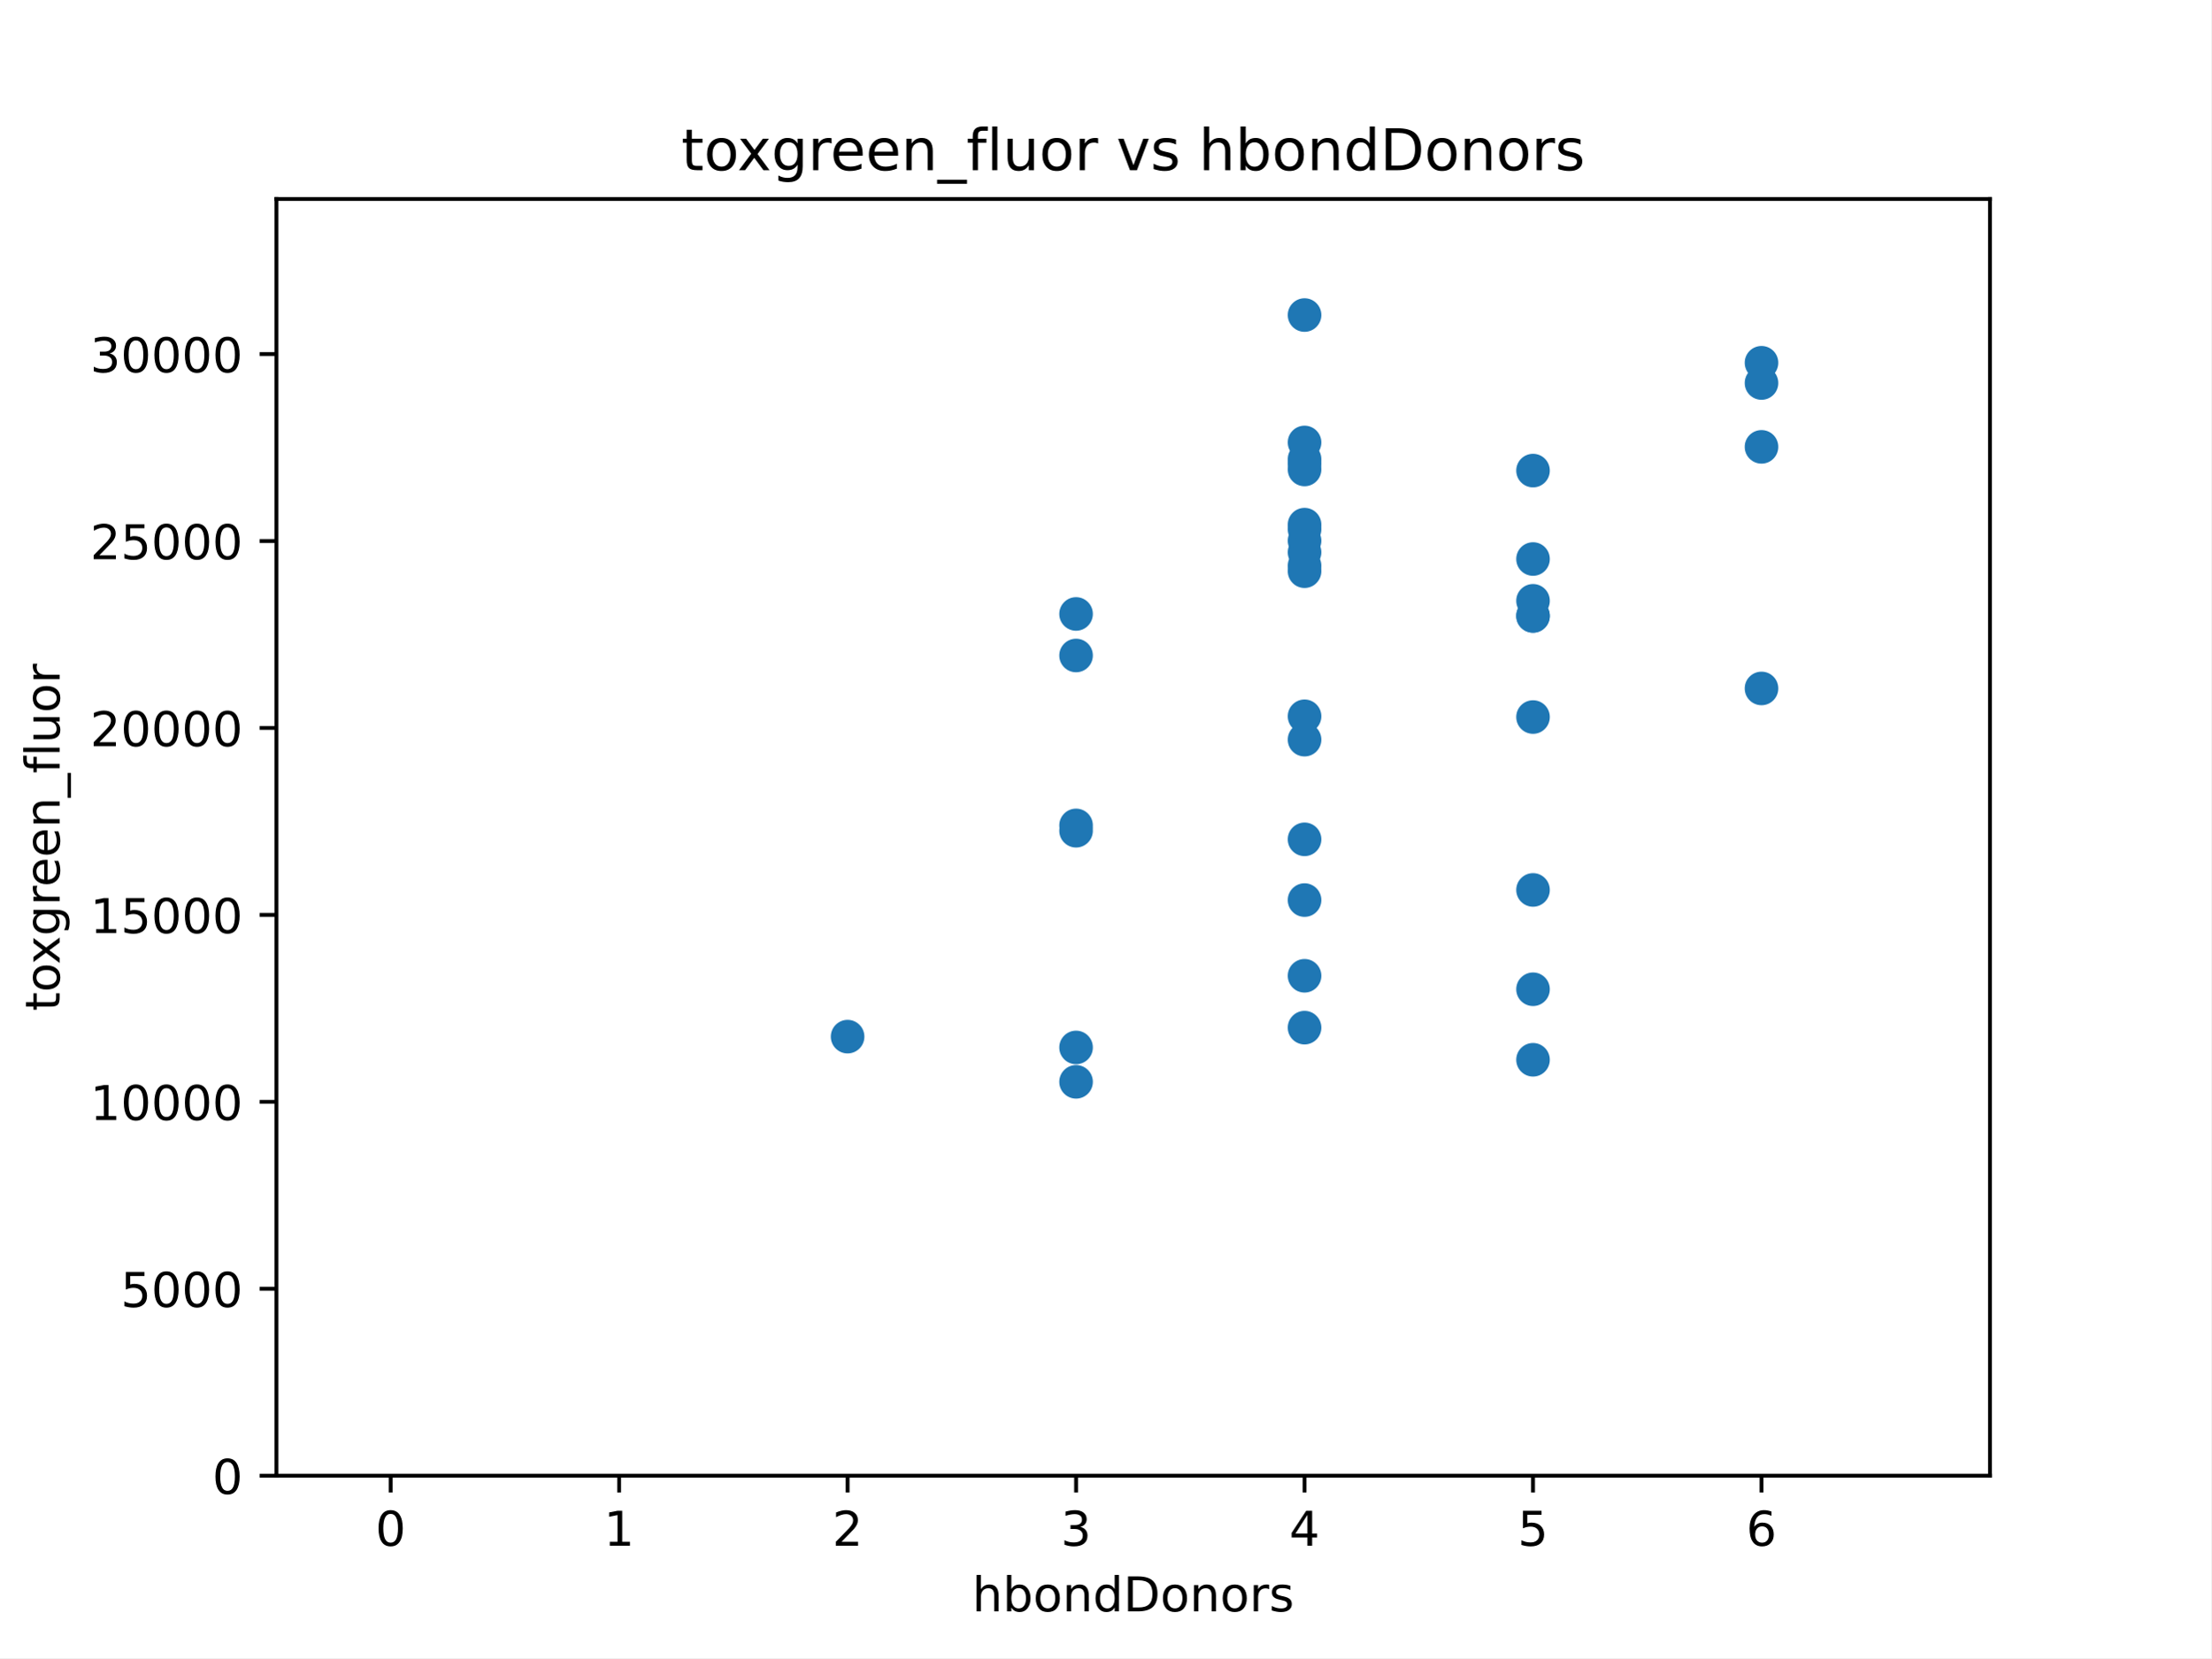
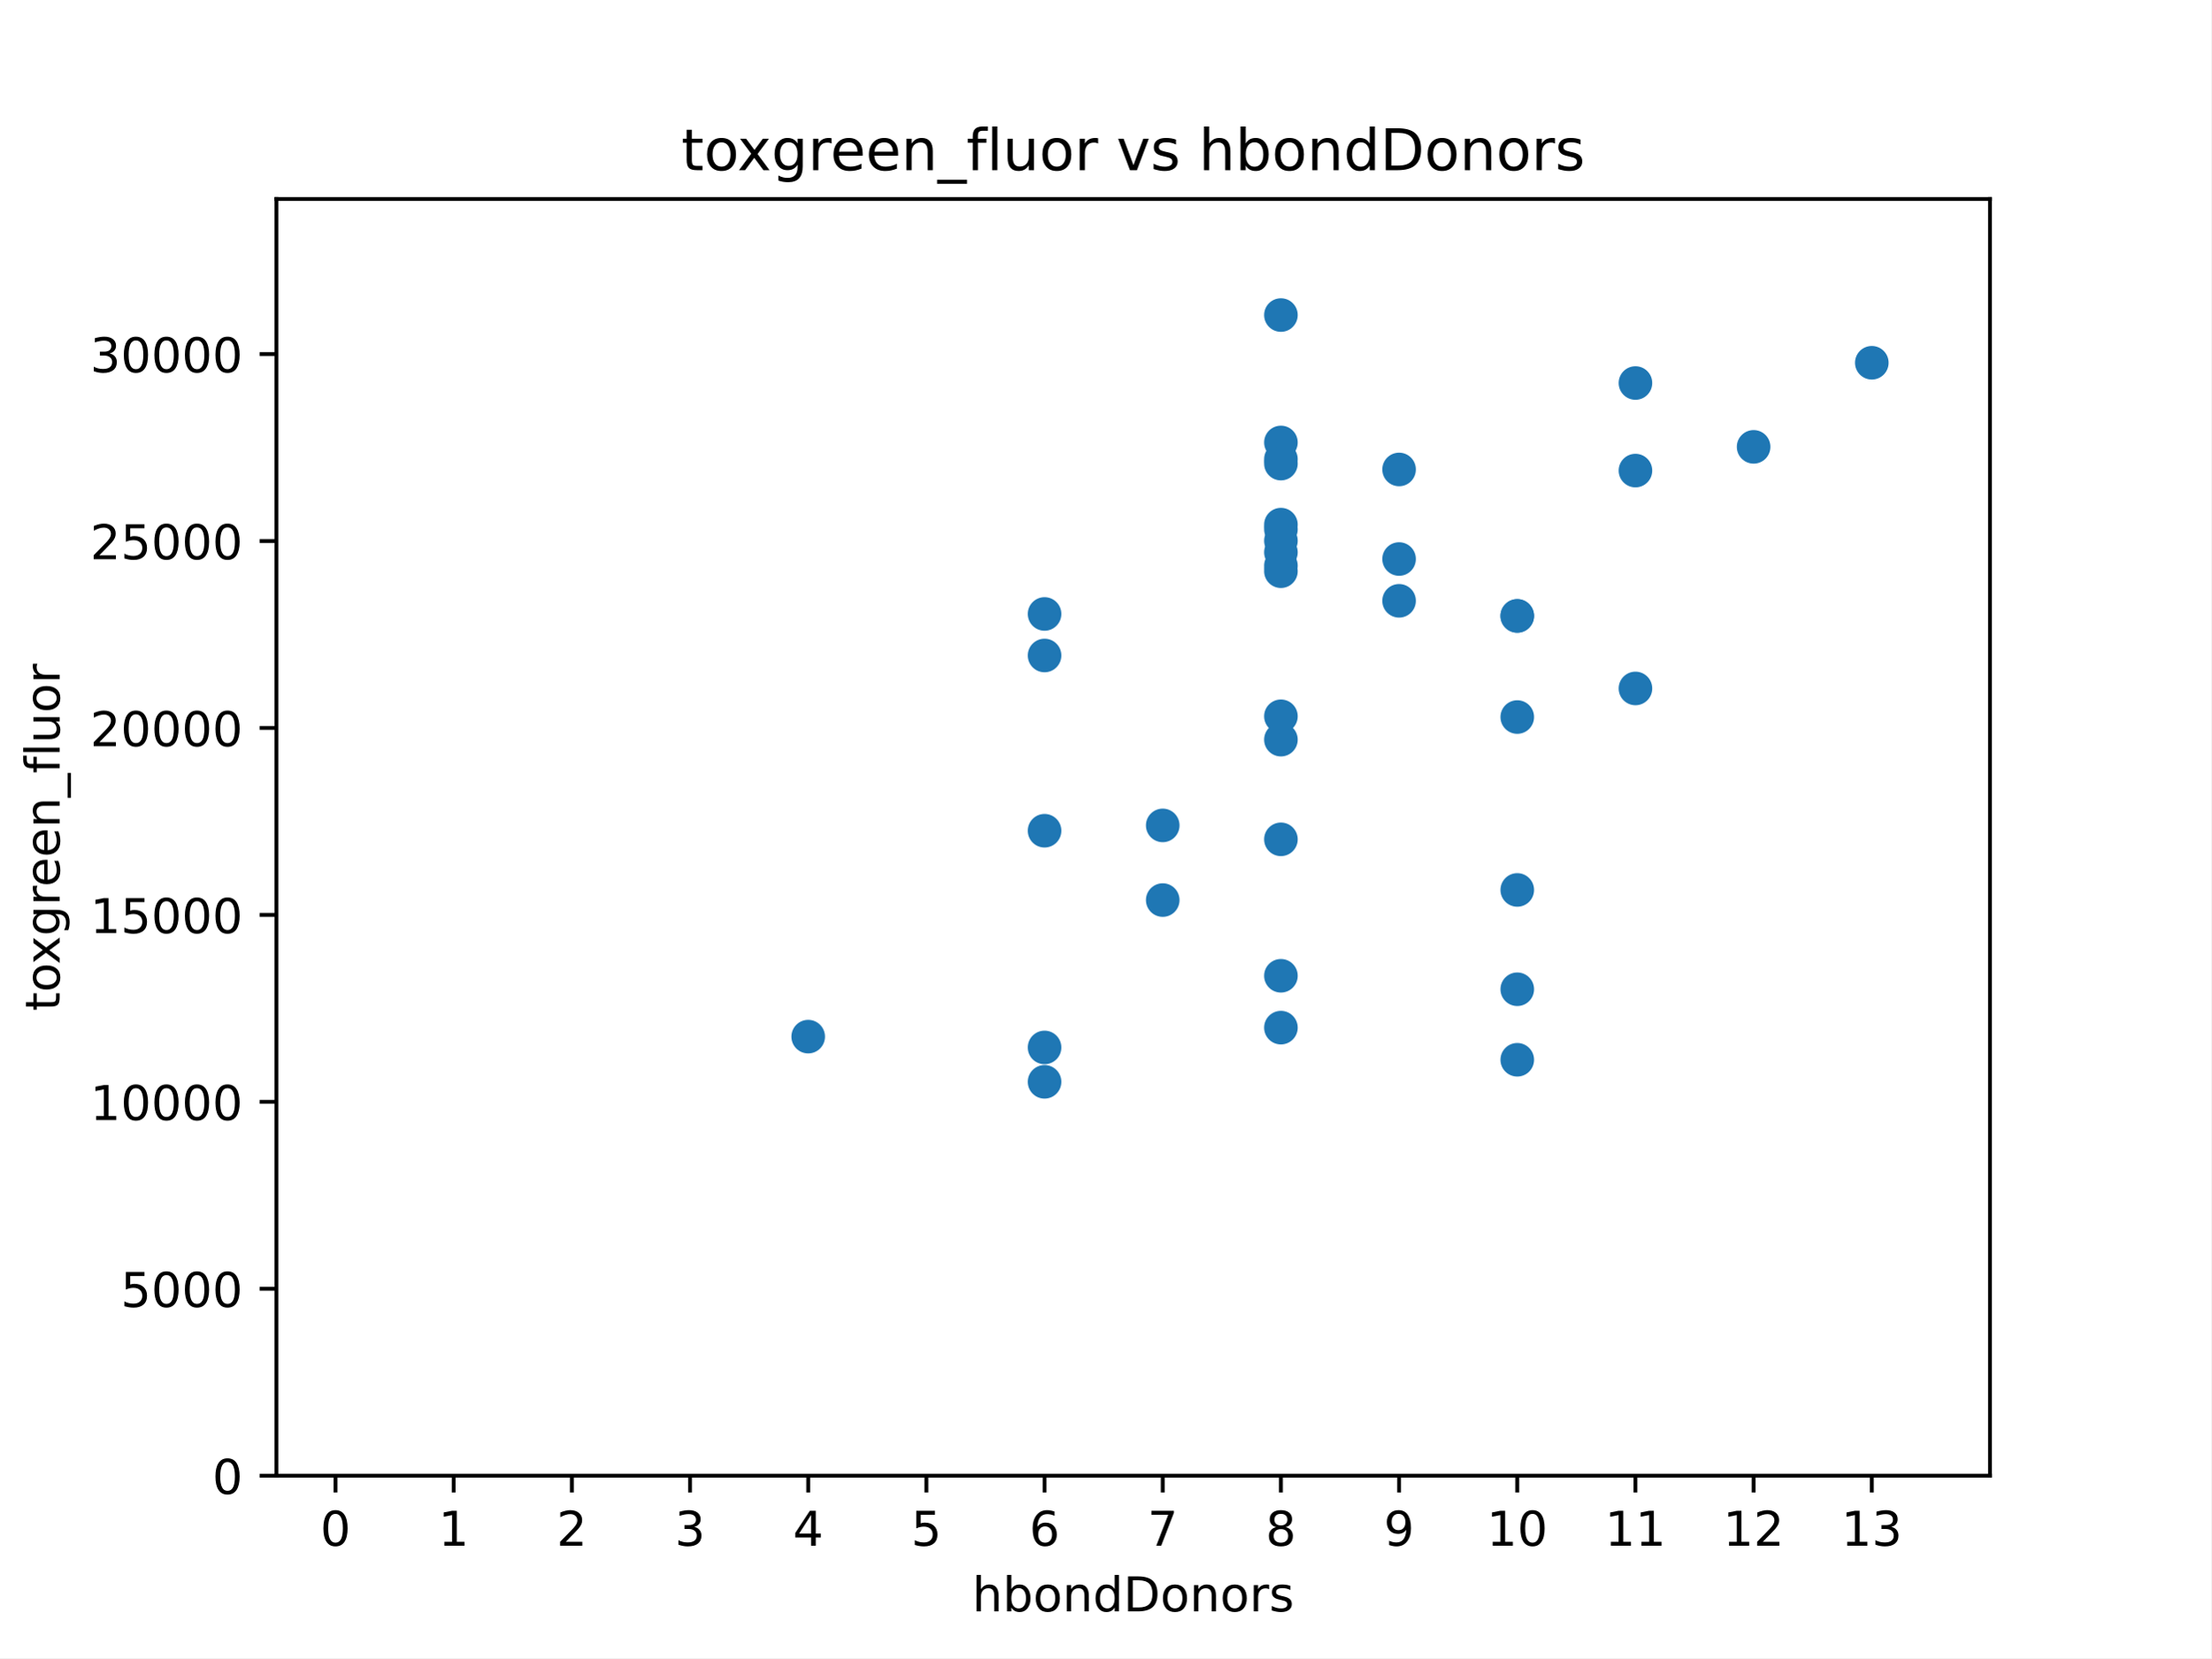
<svg xmlns="http://www.w3.org/2000/svg" xmlns:xlink="http://www.w3.org/1999/xlink" width="460.8pt" height="345.6pt" viewBox="0 0 460.8 345.6" version="1.1">
  <defs>
    <style type="text/css">*{stroke-linejoin: round; stroke-linecap: butt}</style>
  </defs>
  <g id="figure_1">
    <g id="patch_1">
      <path d="M 0 345.6  L 460.8 345.6  L 460.8 0  L 0 0  z " style="fill: #ffffff" />
    </g>
    <g id="axes_1">
      <g id="patch_2">
        <path d="M 57.6 307.584  L 414.72 307.584  L 414.72 41.472  L 57.6 41.472  z " style="fill: #ffffff" />
      </g>
      <g id="PathCollection_1">
        <defs>
-           <path id="m1bde4f8901" d="M 0 3  C 0.796 3 1.559 2.684 2.121 2.121  C 2.684 1.559 3 0.796 3 0  C 3 -0.796 2.684 -1.559 2.121 -2.121  C 1.559 -2.684 0.796 -3 0 -3  C -0.796 -3 -1.559 -2.684 -2.121 -2.121  C -2.684 -1.559 -3 -0.796 -3 0  C -3 0.796 -2.684 1.559 -2.121 2.121  C -1.559 2.684 -0.796 3 0 3  z " style="stroke: #1f77b4" />
+           <path id="ma3cd0eabb9" d="M 0 3  C 0.796 3 1.559 2.684 2.121 2.121  C 2.684 1.559 3 0.796 3 0  C 3 -0.796 2.684 -1.559 2.121 -2.121  C 1.559 -2.684 0.796 -3 0 -3  C -0.796 -3 -1.559 -2.684 -2.121 -2.121  C -2.684 -1.559 -3 -0.796 -3 0  C -3 0.796 -2.684 1.559 -2.121 2.121  C -1.559 2.684 -0.796 3 0 3  z " style="stroke: #1f77b4" />
        </defs>
-         <g clip-path="url(#pcb18578bbd)">
-           <use xlink:href="#m1bde4f8901" x="367.104" y="75.608" style="fill: #1f77b4; stroke: #1f77b4" />
-           <use xlink:href="#m1bde4f8901" x="367.104" y="93.135" style="fill: #1f77b4; stroke: #1f77b4" />
-           <use xlink:href="#m1bde4f8901" x="367.104" y="79.83" style="fill: #1f77b4; stroke: #1f77b4" />
-           <use xlink:href="#m1bde4f8901" x="319.488" y="98.082" style="fill: #1f77b4; stroke: #1f77b4" />
-           <use xlink:href="#m1bde4f8901" x="367.104" y="143.491" style="fill: #1f77b4; stroke: #1f77b4" />
-           <use xlink:href="#m1bde4f8901" x="319.488" y="125.226" style="fill: #1f77b4; stroke: #1f77b4" />
-           <use xlink:href="#m1bde4f8901" x="271.872" y="110.325" style="fill: #1f77b4; stroke: #1f77b4" />
-           <use xlink:href="#m1bde4f8901" x="271.872" y="154.165" style="fill: #1f77b4; stroke: #1f77b4" />
-           <use xlink:href="#m1bde4f8901" x="271.872" y="109.346" style="fill: #1f77b4; stroke: #1f77b4" />
-           <use xlink:href="#m1bde4f8901" x="271.872" y="97.848" style="fill: #1f77b4; stroke: #1f77b4" />
-           <use xlink:href="#m1bde4f8901" x="319.488" y="128.39" style="fill: #1f77b4; stroke: #1f77b4" />
-           <use xlink:href="#m1bde4f8901" x="271.872" y="174.942" style="fill: #1f77b4; stroke: #1f77b4" />
-           <use xlink:href="#m1bde4f8901" x="319.488" y="128.359" style="fill: #1f77b4; stroke: #1f77b4" />
-           <use xlink:href="#m1bde4f8901" x="271.872" y="92.218" style="fill: #1f77b4; stroke: #1f77b4" />
-           <use xlink:href="#m1bde4f8901" x="271.872" y="117.905" style="fill: #1f77b4; stroke: #1f77b4" />
-           <use xlink:href="#m1bde4f8901" x="271.872" y="112.706" style="fill: #1f77b4; stroke: #1f77b4" />
-           <use xlink:href="#m1bde4f8901" x="271.872" y="119.054" style="fill: #1f77b4; stroke: #1f77b4" />
-           <use xlink:href="#m1bde4f8901" x="271.872" y="65.664" style="fill: #1f77b4; stroke: #1f77b4" />
-           <use xlink:href="#m1bde4f8901" x="271.872" y="95.702" style="fill: #1f77b4; stroke: #1f77b4" />
-           <use xlink:href="#m1bde4f8901" x="319.488" y="206.191" style="fill: #1f77b4; stroke: #1f77b4" />
-           <use xlink:href="#m1bde4f8901" x="224.256" y="136.622" style="fill: #1f77b4; stroke: #1f77b4" />
-           <use xlink:href="#m1bde4f8901" x="271.872" y="96.624" style="fill: #1f77b4; stroke: #1f77b4" />
-           <use xlink:href="#m1bde4f8901" x="319.488" y="149.452" style="fill: #1f77b4; stroke: #1f77b4" />
-           <use xlink:href="#m1bde4f8901" x="319.488" y="116.515" style="fill: #1f77b4; stroke: #1f77b4" />
-           <use xlink:href="#m1bde4f8901" x="271.872" y="149.294" style="fill: #1f77b4; stroke: #1f77b4" />
-           <use xlink:href="#m1bde4f8901" x="224.256" y="172.039" style="fill: #1f77b4; stroke: #1f77b4" />
-           <use xlink:href="#m1bde4f8901" x="271.872" y="115.116" style="fill: #1f77b4; stroke: #1f77b4" />
-           <use xlink:href="#m1bde4f8901" x="319.488" y="220.89" style="fill: #1f77b4; stroke: #1f77b4" />
-           <use xlink:href="#m1bde4f8901" x="271.872" y="214.193" style="fill: #1f77b4; stroke: #1f77b4" />
-           <use xlink:href="#m1bde4f8901" x="319.488" y="185.491" style="fill: #1f77b4; stroke: #1f77b4" />
-           <use xlink:href="#m1bde4f8901" x="224.256" y="218.322" style="fill: #1f77b4; stroke: #1f77b4" />
-           <use xlink:href="#m1bde4f8901" x="224.256" y="225.488" style="fill: #1f77b4; stroke: #1f77b4" />
-           <use xlink:href="#m1bde4f8901" x="271.872" y="203.383" style="fill: #1f77b4; stroke: #1f77b4" />
-           <use xlink:href="#m1bde4f8901" x="271.872" y="187.603" style="fill: #1f77b4; stroke: #1f77b4" />
-           <use xlink:href="#m1bde4f8901" x="224.256" y="127.966" style="fill: #1f77b4; stroke: #1f77b4" />
-           <use xlink:href="#m1bde4f8901" x="176.64" y="216.067" style="fill: #1f77b4; stroke: #1f77b4" />
-           <use xlink:href="#m1bde4f8901" x="224.256" y="173.15" style="fill: #1f77b4; stroke: #1f77b4" />
+         <g clip-path="url(#p4da96681a2)">
+           <use xlink:href="#ma3cd0eabb9" x="390.091" y="75.608" style="fill: #1f77b4; stroke: #1f77b4" />
+           <use xlink:href="#ma3cd0eabb9" x="266.946" y="109.346" style="fill: #1f77b4; stroke: #1f77b4" />
+           <use xlink:href="#ma3cd0eabb9" x="291.575" y="125.226" style="fill: #1f77b4; stroke: #1f77b4" />
+           <use xlink:href="#ma3cd0eabb9" x="340.833" y="79.83" style="fill: #1f77b4; stroke: #1f77b4" />
+           <use xlink:href="#ma3cd0eabb9" x="340.833" y="98.082" style="fill: #1f77b4; stroke: #1f77b4" />
+           <use xlink:href="#ma3cd0eabb9" x="365.462" y="93.135" style="fill: #1f77b4; stroke: #1f77b4" />
+           <use xlink:href="#ma3cd0eabb9" x="291.575" y="97.848" style="fill: #1f77b4; stroke: #1f77b4" />
+           <use xlink:href="#ma3cd0eabb9" x="266.946" y="154.165" style="fill: #1f77b4; stroke: #1f77b4" />
+           <use xlink:href="#ma3cd0eabb9" x="316.204" y="128.39" style="fill: #1f77b4; stroke: #1f77b4" />
+           <use xlink:href="#ma3cd0eabb9" x="266.946" y="174.942" style="fill: #1f77b4; stroke: #1f77b4" />
+           <use xlink:href="#ma3cd0eabb9" x="266.946" y="110.325" style="fill: #1f77b4; stroke: #1f77b4" />
+           <use xlink:href="#ma3cd0eabb9" x="340.833" y="143.491" style="fill: #1f77b4; stroke: #1f77b4" />
+           <use xlink:href="#ma3cd0eabb9" x="266.946" y="92.218" style="fill: #1f77b4; stroke: #1f77b4" />
+           <use xlink:href="#ma3cd0eabb9" x="266.946" y="117.905" style="fill: #1f77b4; stroke: #1f77b4" />
+           <use xlink:href="#ma3cd0eabb9" x="316.204" y="128.359" style="fill: #1f77b4; stroke: #1f77b4" />
+           <use xlink:href="#ma3cd0eabb9" x="266.946" y="112.706" style="fill: #1f77b4; stroke: #1f77b4" />
+           <use xlink:href="#ma3cd0eabb9" x="291.575" y="116.515" style="fill: #1f77b4; stroke: #1f77b4" />
+           <use xlink:href="#ma3cd0eabb9" x="266.946" y="119.054" style="fill: #1f77b4; stroke: #1f77b4" />
+           <use xlink:href="#ma3cd0eabb9" x="266.946" y="65.664" style="fill: #1f77b4; stroke: #1f77b4" />
+           <use xlink:href="#ma3cd0eabb9" x="266.946" y="95.702" style="fill: #1f77b4; stroke: #1f77b4" />
+           <use xlink:href="#ma3cd0eabb9" x="266.946" y="96.624" style="fill: #1f77b4; stroke: #1f77b4" />
+           <use xlink:href="#ma3cd0eabb9" x="217.688" y="136.622" style="fill: #1f77b4; stroke: #1f77b4" />
+           <use xlink:href="#ma3cd0eabb9" x="316.204" y="149.452" style="fill: #1f77b4; stroke: #1f77b4" />
+           <use xlink:href="#ma3cd0eabb9" x="266.946" y="149.294" style="fill: #1f77b4; stroke: #1f77b4" />
+           <use xlink:href="#ma3cd0eabb9" x="242.317" y="172.039" style="fill: #1f77b4; stroke: #1f77b4" />
+           <use xlink:href="#ma3cd0eabb9" x="266.946" y="115.116" style="fill: #1f77b4; stroke: #1f77b4" />
+           <use xlink:href="#ma3cd0eabb9" x="316.204" y="220.89" style="fill: #1f77b4; stroke: #1f77b4" />
+           <use xlink:href="#ma3cd0eabb9" x="242.317" y="187.603" style="fill: #1f77b4; stroke: #1f77b4" />
+           <use xlink:href="#ma3cd0eabb9" x="266.946" y="214.193" style="fill: #1f77b4; stroke: #1f77b4" />
+           <use xlink:href="#ma3cd0eabb9" x="316.204" y="185.491" style="fill: #1f77b4; stroke: #1f77b4" />
+           <use xlink:href="#ma3cd0eabb9" x="316.204" y="206.191" style="fill: #1f77b4; stroke: #1f77b4" />
+           <use xlink:href="#ma3cd0eabb9" x="217.688" y="225.488" style="fill: #1f77b4; stroke: #1f77b4" />
+           <use xlink:href="#ma3cd0eabb9" x="217.688" y="218.322" style="fill: #1f77b4; stroke: #1f77b4" />
+           <use xlink:href="#ma3cd0eabb9" x="266.946" y="203.383" style="fill: #1f77b4; stroke: #1f77b4" />
+           <use xlink:href="#ma3cd0eabb9" x="168.43" y="216.067" style="fill: #1f77b4; stroke: #1f77b4" />
+           <use xlink:href="#ma3cd0eabb9" x="217.688" y="173.15" style="fill: #1f77b4; stroke: #1f77b4" />
+           <use xlink:href="#ma3cd0eabb9" x="217.688" y="127.966" style="fill: #1f77b4; stroke: #1f77b4" />
        </g>
      </g>
      <g id="matplotlib.axis_1">
        <g id="xtick_1">
          <g id="line2d_1">
            <defs>
-               <path id="me0d314772d" d="M 0 0  L 0 3.5  " style="stroke: #000000; stroke-width: 0.8" />
+               <path id="mc429cb96c5" d="M 0 0  L 0 3.5  " style="stroke: #000000; stroke-width: 0.8" />
            </defs>
            <g>
-               <use xlink:href="#me0d314772d" x="81.408" y="307.584" style="stroke: #000000; stroke-width: 0.8" />
+               <use xlink:href="#mc429cb96c5" x="69.914" y="307.584" style="stroke: #000000; stroke-width: 0.8" />
            </g>
          </g>
          <g id="text_1">
-             <g transform="translate(78.22675 322.1824) scale(0.1 -0.1)">
+             <g transform="translate(66.73323 322.1824) scale(0.1 -0.1)">
              <defs>
                <path id="DejaVuSans-30" d="M 2034 4250  Q 1547 4250 1301 3770  Q 1056 3291 1056 2328  Q 1056 1369 1301 889  Q 1547 409 2034 409  Q 2525 409 2770 889  Q 3016 1369 3016 2328  Q 3016 3291 2770 3770  Q 2525 4250 2034 4250  z M 2034 4750  Q 2819 4750 3233 4129  Q 3647 3509 3647 2328  Q 3647 1150 3233 529  Q 2819 -91 2034 -91  Q 1250 -91 836 529  Q 422 1150 422 2328  Q 422 3509 836 4129  Q 1250 4750 2034 4750  z " transform="scale(0.015625)" />
              </defs>
              <use xlink:href="#DejaVuSans-30" />
            </g>
          </g>
        </g>
        <g id="xtick_2">
          <g id="line2d_2">
            <g>
-               <use xlink:href="#me0d314772d" x="129.024" y="307.584" style="stroke: #000000; stroke-width: 0.8" />
+               <use xlink:href="#mc429cb96c5" x="94.543" y="307.584" style="stroke: #000000; stroke-width: 0.8" />
            </g>
          </g>
          <g id="text_2">
-             <g transform="translate(125.8427 322.1824) scale(0.1 -0.1)">
+             <g transform="translate(91.3622 322.1824) scale(0.1 -0.1)">
              <defs>
                <path id="DejaVuSans-31" d="M 794 531  L 1825 531  L 1825 4091  L 703 3866  L 703 4441  L 1819 4666  L 2450 4666  L 2450 531  L 3481 531  L 3481 0  L 794 0  L 794 531  z " transform="scale(0.015625)" />
              </defs>
              <use xlink:href="#DejaVuSans-31" />
            </g>
          </g>
        </g>
        <g id="xtick_3">
          <g id="line2d_3">
            <g>
-               <use xlink:href="#me0d314772d" x="176.64" y="307.584" style="stroke: #000000; stroke-width: 0.8" />
+               <use xlink:href="#mc429cb96c5" x="119.172" y="307.584" style="stroke: #000000; stroke-width: 0.8" />
            </g>
          </g>
          <g id="text_3">
-             <g transform="translate(173.4588 322.1824) scale(0.1 -0.1)">
+             <g transform="translate(115.9912 322.1824) scale(0.1 -0.1)">
              <defs>
                <path id="DejaVuSans-32" d="M 1228 531  L 3431 531  L 3431 0  L 469 0  L 469 531  Q 828 903 1448 1529  Q 2069 2156 2228 2338  Q 2531 2678 2651 2914  Q 2772 3150 2772 3378  Q 2772 3750 2511 3984  Q 2250 4219 1831 4219  Q 1534 4219 1204 4116  Q 875 4013 500 3803  L 500 4441  Q 881 4594 1212 4672  Q 1544 4750 1819 4750  Q 2544 4750 2975 4387  Q 3406 4025 3406 3419  Q 3406 3131 3298 2873  Q 3191 2616 2906 2266  Q 2828 2175 2409 1742  Q 1991 1309 1228 531  z " transform="scale(0.015625)" />
              </defs>
              <use xlink:href="#DejaVuSans-32" />
            </g>
          </g>
        </g>
        <g id="xtick_4">
          <g id="line2d_4">
            <g>
-               <use xlink:href="#me0d314772d" x="224.256" y="307.584" style="stroke: #000000; stroke-width: 0.8" />
+               <use xlink:href="#mc429cb96c5" x="143.801" y="307.584" style="stroke: #000000; stroke-width: 0.8" />
            </g>
          </g>
          <g id="text_4">
-             <g transform="translate(221.0747 322.1824) scale(0.1 -0.1)">
+             <g transform="translate(140.6201 322.1824) scale(0.1 -0.1)">
              <defs>
                <path id="DejaVuSans-33" d="M 2597 2516  Q 3050 2419 3304 2112  Q 3559 1806 3559 1356  Q 3559 666 3084 287  Q 2609 -91 1734 -91  Q 1441 -91 1130 -33  Q 819 25 488 141  L 488 750  Q 750 597 1062 519  Q 1375 441 1716 441  Q 2309 441 2620 675  Q 2931 909 2931 1356  Q 2931 1769 2642 2001  Q 2353 2234 1838 2234  L 1294 2234  L 1294 2753  L 1863 2753  Q 2328 2753 2575 2939  Q 2822 3125 2822 3475  Q 2822 3834 2567 4026  Q 2313 4219 1838 4219  Q 1578 4219 1281 4162  Q 984 4106 628 3988  L 628 4550  Q 988 4650 1302 4700  Q 1616 4750 1894 4750  Q 2613 4750 3031 4423  Q 3450 4097 3450 3541  Q 3450 3153 3228 2886  Q 3006 2619 2597 2516  z " transform="scale(0.015625)" />
              </defs>
              <use xlink:href="#DejaVuSans-33" />
            </g>
          </g>
        </g>
        <g id="xtick_5">
          <g id="line2d_5">
            <g>
-               <use xlink:href="#me0d314772d" x="271.872" y="307.584" style="stroke: #000000; stroke-width: 0.8" />
+               <use xlink:href="#mc429cb96c5" x="168.43" y="307.584" style="stroke: #000000; stroke-width: 0.8" />
            </g>
          </g>
          <g id="text_5">
-             <g transform="translate(268.6907 322.1824) scale(0.1 -0.1)">
+             <g transform="translate(165.2491 322.1824) scale(0.1 -0.1)">
              <defs>
                <path id="DejaVuSans-34" d="M 2419 4116  L 825 1625  L 2419 1625  L 2419 4116  z M 2253 4666  L 3047 4666  L 3047 1625  L 3713 1625  L 3713 1100  L 3047 1100  L 3047 0  L 2419 0  L 2419 1100  L 313 1100  L 313 1709  L 2253 4666  z " transform="scale(0.015625)" />
              </defs>
              <use xlink:href="#DejaVuSans-34" />
            </g>
          </g>
        </g>
        <g id="xtick_6">
          <g id="line2d_6">
            <g>
-               <use xlink:href="#me0d314772d" x="319.488" y="307.584" style="stroke: #000000; stroke-width: 0.8" />
+               <use xlink:href="#mc429cb96c5" x="193.059" y="307.584" style="stroke: #000000; stroke-width: 0.8" />
            </g>
          </g>
          <g id="text_6">
-             <g transform="translate(316.3068 322.1824) scale(0.1 -0.1)">
+             <g transform="translate(189.8781 322.1824) scale(0.1 -0.1)">
              <defs>
                <path id="DejaVuSans-35" d="M 691 4666  L 3169 4666  L 3169 4134  L 1269 4134  L 1269 2991  Q 1406 3038 1543 3061  Q 1681 3084 1819 3084  Q 2600 3084 3056 2656  Q 3513 2228 3513 1497  Q 3513 744 3044 326  Q 2575 -91 1722 -91  Q 1428 -91 1123 -41  Q 819 9 494 109  L 494 744  Q 775 591 1075 516  Q 1375 441 1709 441  Q 2250 441 2565 725  Q 2881 1009 2881 1497  Q 2881 1984 2565 2268  Q 2250 2553 1709 2553  Q 1456 2553 1204 2497  Q 953 2441 691 2322  L 691 4666  z " transform="scale(0.015625)" />
              </defs>
              <use xlink:href="#DejaVuSans-35" />
            </g>
          </g>
        </g>
        <g id="xtick_7">
          <g id="line2d_7">
            <g>
-               <use xlink:href="#me0d314772d" x="367.104" y="307.584" style="stroke: #000000; stroke-width: 0.8" />
+               <use xlink:href="#mc429cb96c5" x="217.688" y="307.584" style="stroke: #000000; stroke-width: 0.8" />
            </g>
          </g>
          <g id="text_7">
-             <g transform="translate(363.9228 322.1824) scale(0.1 -0.1)">
+             <g transform="translate(214.507 322.1824) scale(0.1 -0.1)">
              <defs>
                <path id="DejaVuSans-36" d="M 2113 2584  Q 1688 2584 1439 2293  Q 1191 2003 1191 1497  Q 1191 994 1439 701  Q 1688 409 2113 409  Q 2538 409 2786 701  Q 3034 994 3034 1497  Q 3034 2003 2786 2293  Q 2538 2584 2113 2584  z M 3366 4563  L 3366 3988  Q 3128 4100 2886 4159  Q 2644 4219 2406 4219  Q 1781 4219 1451 3797  Q 1122 3375 1075 2522  Q 1259 2794 1537 2939  Q 1816 3084 2150 3084  Q 2853 3084 3261 2657  Q 3669 2231 3669 1497  Q 3669 778 3244 343  Q 2819 -91 2113 -91  Q 1303 -91 875 529  Q 447 1150 447 2328  Q 447 3434 972 4092  Q 1497 4750 2381 4750  Q 2619 4750 2861 4703  Q 3103 4656 3366 4563  z " transform="scale(0.015625)" />
              </defs>
              <use xlink:href="#DejaVuSans-36" />
            </g>
          </g>
        </g>
-         <g id="text_8">
+         <g id="xtick_8">
+           <g id="line2d_8">
+             <g>
+               <use xlink:href="#mc429cb96c5" x="242.317" y="307.584" style="stroke: #000000; stroke-width: 0.8" />
+             </g>
+           </g>
+           <g id="text_8">
+             <g transform="translate(239.136 322.1824) scale(0.1 -0.1)">
+               <defs>
+                 <path id="DejaVuSans-37" d="M 525 4666  L 3525 4666  L 3525 4397  L 1831 0  L 1172 0  L 2766 4134  L 525 4134  L 525 4666  z " transform="scale(0.015625)" />
+               </defs>
+               <use xlink:href="#DejaVuSans-37" />
+             </g>
+           </g>
+         </g>
+         <g id="xtick_9">
+           <g id="line2d_9">
+             <g>
+               <use xlink:href="#mc429cb96c5" x="266.946" y="307.584" style="stroke: #000000; stroke-width: 0.8" />
+             </g>
+           </g>
+           <g id="text_9">
+             <g transform="translate(263.765 322.1824) scale(0.1 -0.1)">
+               <defs>
+                 <path id="DejaVuSans-38" d="M 2034 2216  Q 1584 2216 1326 1975  Q 1069 1734 1069 1313  Q 1069 891 1326 650  Q 1584 409 2034 409  Q 2484 409 2743 651  Q 3003 894 3003 1313  Q 3003 1734 2745 1975  Q 2488 2216 2034 2216  z M 1403 2484  Q 997 2584 770 2862  Q 544 3141 544 3541  Q 544 4100 942 4425  Q 1341 4750 2034 4750  Q 2731 4750 3128 4425  Q 3525 4100 3525 3541  Q 3525 3141 3298 2862  Q 3072 2584 2669 2484  Q 3125 2378 3379 2068  Q 3634 1759 3634 1313  Q 3634 634 3220 271  Q 2806 -91 2034 -91  Q 1263 -91 848 271  Q 434 634 434 1313  Q 434 1759 690 2068  Q 947 2378 1403 2484  z M 1172 3481  Q 1172 3119 1398 2916  Q 1625 2713 2034 2713  Q 2441 2713 2670 2916  Q 2900 3119 2900 3481  Q 2900 3844 2670 4047  Q 2441 4250 2034 4250  Q 1625 4250 1398 4047  Q 1172 3844 1172 3481  z " transform="scale(0.015625)" />
+               </defs>
+               <use xlink:href="#DejaVuSans-38" />
+             </g>
+           </g>
+         </g>
+         <g id="xtick_10">
+           <g id="line2d_10">
+             <g>
+               <use xlink:href="#mc429cb96c5" x="291.575" y="307.584" style="stroke: #000000; stroke-width: 0.8" />
+             </g>
+           </g>
+           <g id="text_10">
+             <g transform="translate(288.3939 322.1824) scale(0.1 -0.1)">
+               <defs>
+                 <path id="DejaVuSans-39" d="M 703 97  L 703 672  Q 941 559 1184 500  Q 1428 441 1663 441  Q 2288 441 2617 861  Q 2947 1281 2994 2138  Q 2813 1869 2534 1725  Q 2256 1581 1919 1581  Q 1219 1581 811 2004  Q 403 2428 403 3163  Q 403 3881 828 4315  Q 1253 4750 1959 4750  Q 2769 4750 3195 4129  Q 3622 3509 3622 2328  Q 3622 1225 3098 567  Q 2575 -91 1691 -91  Q 1453 -91 1209 -44  Q 966 3 703 97  z M 1959 2075  Q 2384 2075 2632 2365  Q 2881 2656 2881 3163  Q 2881 3666 2632 3958  Q 2384 4250 1959 4250  Q 1534 4250 1286 3958  Q 1038 3666 1038 3163  Q 1038 2656 1286 2365  Q 1534 2075 1959 2075  z " transform="scale(0.015625)" />
+               </defs>
+               <use xlink:href="#DejaVuSans-39" />
+             </g>
+           </g>
+         </g>
+         <g id="xtick_11">
+           <g id="line2d_11">
+             <g>
+               <use xlink:href="#mc429cb96c5" x="316.204" y="307.584" style="stroke: #000000; stroke-width: 0.8" />
+             </g>
+           </g>
+           <g id="text_11">
+             <g transform="translate(309.8416 322.1824) scale(0.1 -0.1)">
+               <use xlink:href="#DejaVuSans-31" />
+               <use xlink:href="#DejaVuSans-30" x="63.623" />
+             </g>
+           </g>
+         </g>
+         <g id="xtick_12">
+           <g id="line2d_12">
+             <g>
+               <use xlink:href="#mc429cb96c5" x="340.833" y="307.584" style="stroke: #000000; stroke-width: 0.8" />
+             </g>
+           </g>
+           <g id="text_12">
+             <g transform="translate(334.4706 322.1824) scale(0.1 -0.1)">
+               <use xlink:href="#DejaVuSans-31" />
+               <use xlink:href="#DejaVuSans-31" x="63.623" />
+             </g>
+           </g>
+         </g>
+         <g id="xtick_13">
+           <g id="line2d_13">
+             <g>
+               <use xlink:href="#mc429cb96c5" x="365.462" y="307.584" style="stroke: #000000; stroke-width: 0.8" />
+             </g>
+           </g>
+           <g id="text_13">
+             <g transform="translate(359.0996 322.1824) scale(0.1 -0.1)">
+               <use xlink:href="#DejaVuSans-31" />
+               <use xlink:href="#DejaVuSans-32" x="63.623" />
+             </g>
+           </g>
+         </g>
+         <g id="xtick_14">
+           <g id="line2d_14">
+             <g>
+               <use xlink:href="#mc429cb96c5" x="390.091" y="307.584" style="stroke: #000000; stroke-width: 0.8" />
+             </g>
+           </g>
+           <g id="text_14">
+             <g transform="translate(383.7285 322.1824) scale(0.1 -0.1)">
+               <use xlink:href="#DejaVuSans-31" />
+               <use xlink:href="#DejaVuSans-33" x="63.623" />
+             </g>
+           </g>
+         </g>
+         <g id="text_15">
          <g transform="translate(202.617 335.8606) scale(0.1 -0.1)">
            <defs>
              <path id="DejaVuSans-68" d="M 3513 2113  L 3513 0  L 2938 0  L 2938 2094  Q 2938 2591 2744 2837  Q 2550 3084 2163 3084  Q 1697 3084 1428 2787  Q 1159 2491 1159 1978  L 1159 0  L 581 0  L 581 4863  L 1159 4863  L 1159 2956  Q 1366 3272 1645 3428  Q 1925 3584 2291 3584  Q 2894 3584 3203 3211  Q 3513 2838 3513 2113  z " transform="scale(0.015625)" />
              <path id="DejaVuSans-62" d="M 3116 1747  Q 3116 2381 2855 2742  Q 2594 3103 2138 3103  Q 1681 3103 1420 2742  Q 1159 2381 1159 1747  Q 1159 1113 1420 752  Q 1681 391 2138 391  Q 2594 391 2855 752  Q 3116 1113 3116 1747  z M 1159 2969  Q 1341 3281 1617 3432  Q 1894 3584 2278 3584  Q 2916 3584 3314 3078  Q 3713 2572 3713 1747  Q 3713 922 3314 415  Q 2916 -91 2278 -91  Q 1894 -91 1617 61  Q 1341 213 1159 525  L 1159 0  L 581 0  L 581 4863  L 1159 4863  L 1159 2969  z " transform="scale(0.015625)" />
              <path id="DejaVuSans-6f" d="M 1959 3097  Q 1497 3097 1228 2736  Q 959 2375 959 1747  Q 959 1119 1226 758  Q 1494 397 1959 397  Q 2419 397 2687 759  Q 2956 1122 2956 1747  Q 2956 2369 2687 2733  Q 2419 3097 1959 3097  z M 1959 3584  Q 2709 3584 3137 3096  Q 3566 2609 3566 1747  Q 3566 888 3137 398  Q 2709 -91 1959 -91  Q 1206 -91 779 398  Q 353 888 353 1747  Q 353 2609 779 3096  Q 1206 3584 1959 3584  z " transform="scale(0.015625)" />
              <path id="DejaVuSans-6e" d="M 3513 2113  L 3513 0  L 2938 0  L 2938 2094  Q 2938 2591 2744 2837  Q 2550 3084 2163 3084  Q 1697 3084 1428 2787  Q 1159 2491 1159 1978  L 1159 0  L 581 0  L 581 3500  L 1159 3500  L 1159 2956  Q 1366 3272 1645 3428  Q 1925 3584 2291 3584  Q 2894 3584 3203 3211  Q 3513 2838 3513 2113  z " transform="scale(0.015625)" />
              <path id="DejaVuSans-64" d="M 2906 2969  L 2906 4863  L 3481 4863  L 3481 0  L 2906 0  L 2906 525  Q 2725 213 2448 61  Q 2172 -91 1784 -91  Q 1150 -91 751 415  Q 353 922 353 1747  Q 353 2572 751 3078  Q 1150 3584 1784 3584  Q 2172 3584 2448 3432  Q 2725 3281 2906 2969  z M 947 1747  Q 947 1113 1208 752  Q 1469 391 1925 391  Q 2381 391 2643 752  Q 2906 1113 2906 1747  Q 2906 2381 2643 2742  Q 2381 3103 1925 3103  Q 1469 3103 1208 2742  Q 947 2381 947 1747  z " transform="scale(0.015625)" />
              <path id="DejaVuSans-44" d="M 1259 4147  L 1259 519  L 2022 519  Q 2988 519 3436 956  Q 3884 1394 3884 2338  Q 3884 3275 3436 3711  Q 2988 4147 2022 4147  L 1259 4147  z M 628 4666  L 1925 4666  Q 3281 4666 3915 4102  Q 4550 3538 4550 2338  Q 4550 1131 3912 565  Q 3275 0 1925 0  L 628 0  L 628 4666  z " transform="scale(0.015625)" />
              <path id="DejaVuSans-72" d="M 2631 2963  Q 2534 3019 2420 3045  Q 2306 3072 2169 3072  Q 1681 3072 1420 2755  Q 1159 2438 1159 1844  L 1159 0  L 581 0  L 581 3500  L 1159 3500  L 1159 2956  Q 1341 3275 1631 3429  Q 1922 3584 2338 3584  Q 2397 3584 2469 3576  Q 2541 3569 2628 3553  L 2631 2963  z " transform="scale(0.015625)" />
              <path id="DejaVuSans-73" d="M 2834 3397  L 2834 2853  Q 2591 2978 2328 3040  Q 2066 3103 1784 3103  Q 1356 3103 1142 2972  Q 928 2841 928 2578  Q 928 2378 1081 2264  Q 1234 2150 1697 2047  L 1894 2003  Q 2506 1872 2764 1633  Q 3022 1394 3022 966  Q 3022 478 2636 193  Q 2250 -91 1575 -91  Q 1294 -91 989 -36  Q 684 19 347 128  L 347 722  Q 666 556 975 473  Q 1284 391 1588 391  Q 1994 391 2212 530  Q 2431 669 2431 922  Q 2431 1156 2273 1281  Q 2116 1406 1581 1522  L 1381 1569  Q 847 1681 609 1914  Q 372 2147 372 2553  Q 372 3047 722 3315  Q 1072 3584 1716 3584  Q 2034 3584 2315 3537  Q 2597 3491 2834 3397  z " transform="scale(0.015625)" />
            </defs>
            <use xlink:href="#DejaVuSans-68" />
            <use xlink:href="#DejaVuSans-62" x="63.379" />
            <use xlink:href="#DejaVuSans-6f" x="126.855" />
            <use xlink:href="#DejaVuSans-6e" x="188.037" />
            <use xlink:href="#DejaVuSans-64" x="251.416" />
            <use xlink:href="#DejaVuSans-44" x="314.893" />
            <use xlink:href="#DejaVuSans-6f" x="391.895" />
            <use xlink:href="#DejaVuSans-6e" x="453.076" />
            <use xlink:href="#DejaVuSans-6f" x="516.455" />
            <use xlink:href="#DejaVuSans-72" x="577.637" />
            <use xlink:href="#DejaVuSans-73" x="618.75" />
          </g>
        </g>
      </g>
      <g id="matplotlib.axis_2">
        <g id="ytick_1">
-           <g id="line2d_8">
+           <g id="line2d_15">
            <defs>
-               <path id="ma6b6ecc311" d="M 0 0  L -3.5 0  " style="stroke: #000000; stroke-width: 0.8" />
+               <path id="mdcb0b93cf1" d="M 0 0  L -3.5 0  " style="stroke: #000000; stroke-width: 0.8" />
            </defs>
            <g>
-               <use xlink:href="#ma6b6ecc311" x="57.6" y="307.584" style="stroke: #000000; stroke-width: 0.8" />
-             </g>
-           </g>
-           <g id="text_9">
+               <use xlink:href="#mdcb0b93cf1" x="57.6" y="307.584" style="stroke: #000000; stroke-width: 0.8" />
+             </g>
+           </g>
+           <g id="text_16">
            <g transform="translate(44.2375 311.3832) scale(0.1 -0.1)">
              <use xlink:href="#DejaVuSans-30" />
            </g>
          </g>
        </g>
        <g id="ytick_2">
-           <g id="line2d_9">
-             <g>
-               <use xlink:href="#ma6b6ecc311" x="57.6" y="268.619" style="stroke: #000000; stroke-width: 0.8" />
-             </g>
-           </g>
-           <g id="text_10">
+           <g id="line2d_16">
+             <g>
+               <use xlink:href="#mdcb0b93cf1" x="57.6" y="268.619" style="stroke: #000000; stroke-width: 0.8" />
+             </g>
+           </g>
+           <g id="text_17">
            <g transform="translate(25.15 272.4178) scale(0.1 -0.1)">
              <use xlink:href="#DejaVuSans-35" />
              <use xlink:href="#DejaVuSans-30" x="63.623" />
              <use xlink:href="#DejaVuSans-30" x="127.246" />
              <use xlink:href="#DejaVuSans-30" x="190.869" />
            </g>
          </g>
        </g>
        <g id="ytick_3">
-           <g id="line2d_10">
-             <g>
-               <use xlink:href="#ma6b6ecc311" x="57.6" y="229.653" style="stroke: #000000; stroke-width: 0.8" />
-             </g>
-           </g>
-           <g id="text_11">
+           <g id="line2d_17">
+             <g>
+               <use xlink:href="#mdcb0b93cf1" x="57.6" y="229.653" style="stroke: #000000; stroke-width: 0.8" />
+             </g>
+           </g>
+           <g id="text_18">
            <g transform="translate(18.7875 233.4524) scale(0.1 -0.1)">
              <use xlink:href="#DejaVuSans-31" />
              <use xlink:href="#DejaVuSans-30" x="63.623" />
              <use xlink:href="#DejaVuSans-30" x="127.246" />
              <use xlink:href="#DejaVuSans-30" x="190.869" />
              <use xlink:href="#DejaVuSans-30" x="254.492" />
            </g>
          </g>
        </g>
        <g id="ytick_4">
-           <g id="line2d_11">
-             <g>
-               <use xlink:href="#ma6b6ecc311" x="57.6" y="190.688" style="stroke: #000000; stroke-width: 0.8" />
-             </g>
-           </g>
-           <g id="text_12">
+           <g id="line2d_18">
+             <g>
+               <use xlink:href="#mdcb0b93cf1" x="57.6" y="190.688" style="stroke: #000000; stroke-width: 0.8" />
+             </g>
+           </g>
+           <g id="text_19">
            <g transform="translate(18.7875 194.487) scale(0.1 -0.1)">
              <use xlink:href="#DejaVuSans-31" />
              <use xlink:href="#DejaVuSans-35" x="63.623" />
              <use xlink:href="#DejaVuSans-30" x="127.246" />
              <use xlink:href="#DejaVuSans-30" x="190.869" />
              <use xlink:href="#DejaVuSans-30" x="254.492" />
            </g>
          </g>
        </g>
        <g id="ytick_5">
-           <g id="line2d_12">
-             <g>
-               <use xlink:href="#ma6b6ecc311" x="57.6" y="151.722" style="stroke: #000000; stroke-width: 0.8" />
-             </g>
-           </g>
-           <g id="text_13">
+           <g id="line2d_19">
+             <g>
+               <use xlink:href="#mdcb0b93cf1" x="57.6" y="151.722" style="stroke: #000000; stroke-width: 0.8" />
+             </g>
+           </g>
+           <g id="text_20">
            <g transform="translate(18.7875 155.5216) scale(0.1 -0.1)">
              <use xlink:href="#DejaVuSans-32" />
              <use xlink:href="#DejaVuSans-30" x="63.623" />
              <use xlink:href="#DejaVuSans-30" x="127.246" />
              <use xlink:href="#DejaVuSans-30" x="190.869" />
              <use xlink:href="#DejaVuSans-30" x="254.492" />
            </g>
          </g>
        </g>
        <g id="ytick_6">
-           <g id="line2d_13">
-             <g>
-               <use xlink:href="#ma6b6ecc311" x="57.6" y="112.757" style="stroke: #000000; stroke-width: 0.8" />
-             </g>
-           </g>
-           <g id="text_14">
+           <g id="line2d_20">
+             <g>
+               <use xlink:href="#mdcb0b93cf1" x="57.6" y="112.757" style="stroke: #000000; stroke-width: 0.8" />
+             </g>
+           </g>
+           <g id="text_21">
            <g transform="translate(18.7875 116.5562) scale(0.1 -0.1)">
              <use xlink:href="#DejaVuSans-32" />
              <use xlink:href="#DejaVuSans-35" x="63.623" />
              <use xlink:href="#DejaVuSans-30" x="127.246" />
              <use xlink:href="#DejaVuSans-30" x="190.869" />
              <use xlink:href="#DejaVuSans-30" x="254.492" />
            </g>
          </g>
        </g>
        <g id="ytick_7">
-           <g id="line2d_14">
-             <g>
-               <use xlink:href="#ma6b6ecc311" x="57.6" y="73.792" style="stroke: #000000; stroke-width: 0.8" />
-             </g>
-           </g>
-           <g id="text_15">
+           <g id="line2d_21">
+             <g>
+               <use xlink:href="#mdcb0b93cf1" x="57.6" y="73.792" style="stroke: #000000; stroke-width: 0.8" />
+             </g>
+           </g>
+           <g id="text_22">
            <g transform="translate(18.7875 77.59077) scale(0.1 -0.1)">
              <use xlink:href="#DejaVuSans-33" />
              <use xlink:href="#DejaVuSans-30" x="63.623" />
              <use xlink:href="#DejaVuSans-30" x="127.246" />
              <use xlink:href="#DejaVuSans-30" x="190.869" />
              <use xlink:href="#DejaVuSans-30" x="254.492" />
            </g>
          </g>
        </g>
-         <g id="text_16">
+         <g id="text_23">
          <g transform="translate(12.42969 210.7225) rotate(-90) scale(0.1 -0.1)">
            <defs>
              <path id="DejaVuSans-74" d="M 1172 4494  L 1172 3500  L 2356 3500  L 2356 3053  L 1172 3053  L 1172 1153  Q 1172 725 1289 603  Q 1406 481 1766 481  L 2356 481  L 2356 0  L 1766 0  Q 1100 0 847 248  Q 594 497 594 1153  L 594 3053  L 172 3053  L 172 3500  L 594 3500  L 594 4494  L 1172 4494  z " transform="scale(0.015625)" />
              <path id="DejaVuSans-78" d="M 3513 3500  L 2247 1797  L 3578 0  L 2900 0  L 1881 1375  L 863 0  L 184 0  L 1544 1831  L 300 3500  L 978 3500  L 1906 2253  L 2834 3500  L 3513 3500  z " transform="scale(0.015625)" />
              <path id="DejaVuSans-67" d="M 2906 1791  Q 2906 2416 2648 2759  Q 2391 3103 1925 3103  Q 1463 3103 1205 2759  Q 947 2416 947 1791  Q 947 1169 1205 825  Q 1463 481 1925 481  Q 2391 481 2648 825  Q 2906 1169 2906 1791  z M 3481 434  Q 3481 -459 3084 -895  Q 2688 -1331 1869 -1331  Q 1566 -1331 1297 -1286  Q 1028 -1241 775 -1147  L 775 -588  Q 1028 -725 1275 -790  Q 1522 -856 1778 -856  Q 2344 -856 2625 -561  Q 2906 -266 2906 331  L 2906 616  Q 2728 306 2450 153  Q 2172 0 1784 0  Q 1141 0 747 490  Q 353 981 353 1791  Q 353 2603 747 3093  Q 1141 3584 1784 3584  Q 2172 3584 2450 3431  Q 2728 3278 2906 2969  L 2906 3500  L 3481 3500  L 3481 434  z " transform="scale(0.015625)" />
              <path id="DejaVuSans-65" d="M 3597 1894  L 3597 1613  L 953 1613  Q 991 1019 1311 708  Q 1631 397 2203 397  Q 2534 397 2845 478  Q 3156 559 3463 722  L 3463 178  Q 3153 47 2828 -22  Q 2503 -91 2169 -91  Q 1331 -91 842 396  Q 353 884 353 1716  Q 353 2575 817 3079  Q 1281 3584 2069 3584  Q 2775 3584 3186 3129  Q 3597 2675 3597 1894  z M 3022 2063  Q 3016 2534 2758 2815  Q 2500 3097 2075 3097  Q 1594 3097 1305 2825  Q 1016 2553 972 2059  L 3022 2063  z " transform="scale(0.015625)" />
              <path id="DejaVuSans-5f" d="M 3263 -1063  L 3263 -1509  L -63 -1509  L -63 -1063  L 3263 -1063  z " transform="scale(0.015625)" />
              <path id="DejaVuSans-66" d="M 2375 4863  L 2375 4384  L 1825 4384  Q 1516 4384 1395 4259  Q 1275 4134 1275 3809  L 1275 3500  L 2222 3500  L 2222 3053  L 1275 3053  L 1275 0  L 697 0  L 697 3053  L 147 3053  L 147 3500  L 697 3500  L 697 3744  Q 697 4328 969 4595  Q 1241 4863 1831 4863  L 2375 4863  z " transform="scale(0.015625)" />
              <path id="DejaVuSans-6c" d="M 603 4863  L 1178 4863  L 1178 0  L 603 0  L 603 4863  z " transform="scale(0.015625)" />
              <path id="DejaVuSans-75" d="M 544 1381  L 544 3500  L 1119 3500  L 1119 1403  Q 1119 906 1312 657  Q 1506 409 1894 409  Q 2359 409 2629 706  Q 2900 1003 2900 1516  L 2900 3500  L 3475 3500  L 3475 0  L 2900 0  L 2900 538  Q 2691 219 2414 64  Q 2138 -91 1772 -91  Q 1169 -91 856 284  Q 544 659 544 1381  z M 1991 3584  L 1991 3584  z " transform="scale(0.015625)" />
            </defs>
            <use xlink:href="#DejaVuSans-74" />
            <use xlink:href="#DejaVuSans-6f" x="39.209" />
            <use xlink:href="#DejaVuSans-78" x="97.266" />
            <use xlink:href="#DejaVuSans-67" x="156.445" />
            <use xlink:href="#DejaVuSans-72" x="219.922" />
            <use xlink:href="#DejaVuSans-65" x="258.785" />
            <use xlink:href="#DejaVuSans-65" x="320.309" />
            <use xlink:href="#DejaVuSans-6e" x="381.832" />
            <use xlink:href="#DejaVuSans-5f" x="445.211" />
            <use xlink:href="#DejaVuSans-66" x="495.211" />
            <use xlink:href="#DejaVuSans-6c" x="530.416" />
            <use xlink:href="#DejaVuSans-75" x="558.199" />
            <use xlink:href="#DejaVuSans-6f" x="621.578" />
            <use xlink:href="#DejaVuSans-72" x="682.76" />
          </g>
        </g>
      </g>
      <g id="patch_3">
        <path d="M 57.6 307.584  L 57.6 41.472  " style="fill: none; stroke: #000000; stroke-width: 0.8; stroke-linejoin: miter; stroke-linecap: square" />
      </g>
      <g id="patch_4">
        <path d="M 414.72 307.584  L 414.72 41.472  " style="fill: none; stroke: #000000; stroke-width: 0.8; stroke-linejoin: miter; stroke-linecap: square" />
      </g>
      <g id="patch_5">
        <path d="M 57.6 307.584  L 414.72 307.584  " style="fill: none; stroke: #000000; stroke-width: 0.8; stroke-linejoin: miter; stroke-linecap: square" />
      </g>
      <g id="patch_6">
        <path d="M 57.6 41.472  L 414.72 41.472  " style="fill: none; stroke: #000000; stroke-width: 0.8; stroke-linejoin: miter; stroke-linecap: square" />
      </g>
-       <g id="text_17">
+       <g id="text_24">
        <g transform="translate(141.9844 35.472) scale(0.12 -0.12)">
          <defs>
            <path id="DejaVuSans-20" transform="scale(0.015625)" />
            <path id="DejaVuSans-76" d="M 191 3500  L 800 3500  L 1894 563  L 2988 3500  L 3597 3500  L 2284 0  L 1503 0  L 191 3500  z " transform="scale(0.015625)" />
          </defs>
          <use xlink:href="#DejaVuSans-74" />
          <use xlink:href="#DejaVuSans-6f" x="39.209" />
          <use xlink:href="#DejaVuSans-78" x="97.266" />
          <use xlink:href="#DejaVuSans-67" x="156.445" />
          <use xlink:href="#DejaVuSans-72" x="219.922" />
          <use xlink:href="#DejaVuSans-65" x="258.785" />
          <use xlink:href="#DejaVuSans-65" x="320.309" />
          <use xlink:href="#DejaVuSans-6e" x="381.832" />
          <use xlink:href="#DejaVuSans-5f" x="445.211" />
          <use xlink:href="#DejaVuSans-66" x="495.211" />
          <use xlink:href="#DejaVuSans-6c" x="530.416" />
          <use xlink:href="#DejaVuSans-75" x="558.199" />
          <use xlink:href="#DejaVuSans-6f" x="621.578" />
          <use xlink:href="#DejaVuSans-72" x="682.76" />
          <use xlink:href="#DejaVuSans-20" x="723.873" />
          <use xlink:href="#DejaVuSans-76" x="755.66" />
          <use xlink:href="#DejaVuSans-73" x="814.84" />
          <use xlink:href="#DejaVuSans-20" x="866.939" />
          <use xlink:href="#DejaVuSans-68" x="898.727" />
          <use xlink:href="#DejaVuSans-62" x="962.105" />
          <use xlink:href="#DejaVuSans-6f" x="1025.582" />
          <use xlink:href="#DejaVuSans-6e" x="1086.764" />
          <use xlink:href="#DejaVuSans-64" x="1150.143" />
          <use xlink:href="#DejaVuSans-44" x="1213.619" />
          <use xlink:href="#DejaVuSans-6f" x="1290.621" />
          <use xlink:href="#DejaVuSans-6e" x="1351.803" />
          <use xlink:href="#DejaVuSans-6f" x="1415.182" />
          <use xlink:href="#DejaVuSans-72" x="1476.363" />
          <use xlink:href="#DejaVuSans-73" x="1517.477" />
        </g>
      </g>
    </g>
  </g>
  <defs>
-     <clipPath id="pcb18578bbd">
+     <clipPath id="p4da96681a2">
      <rect x="57.6" y="41.472" width="357.12" height="266.112" />
    </clipPath>
  </defs>
</svg>
